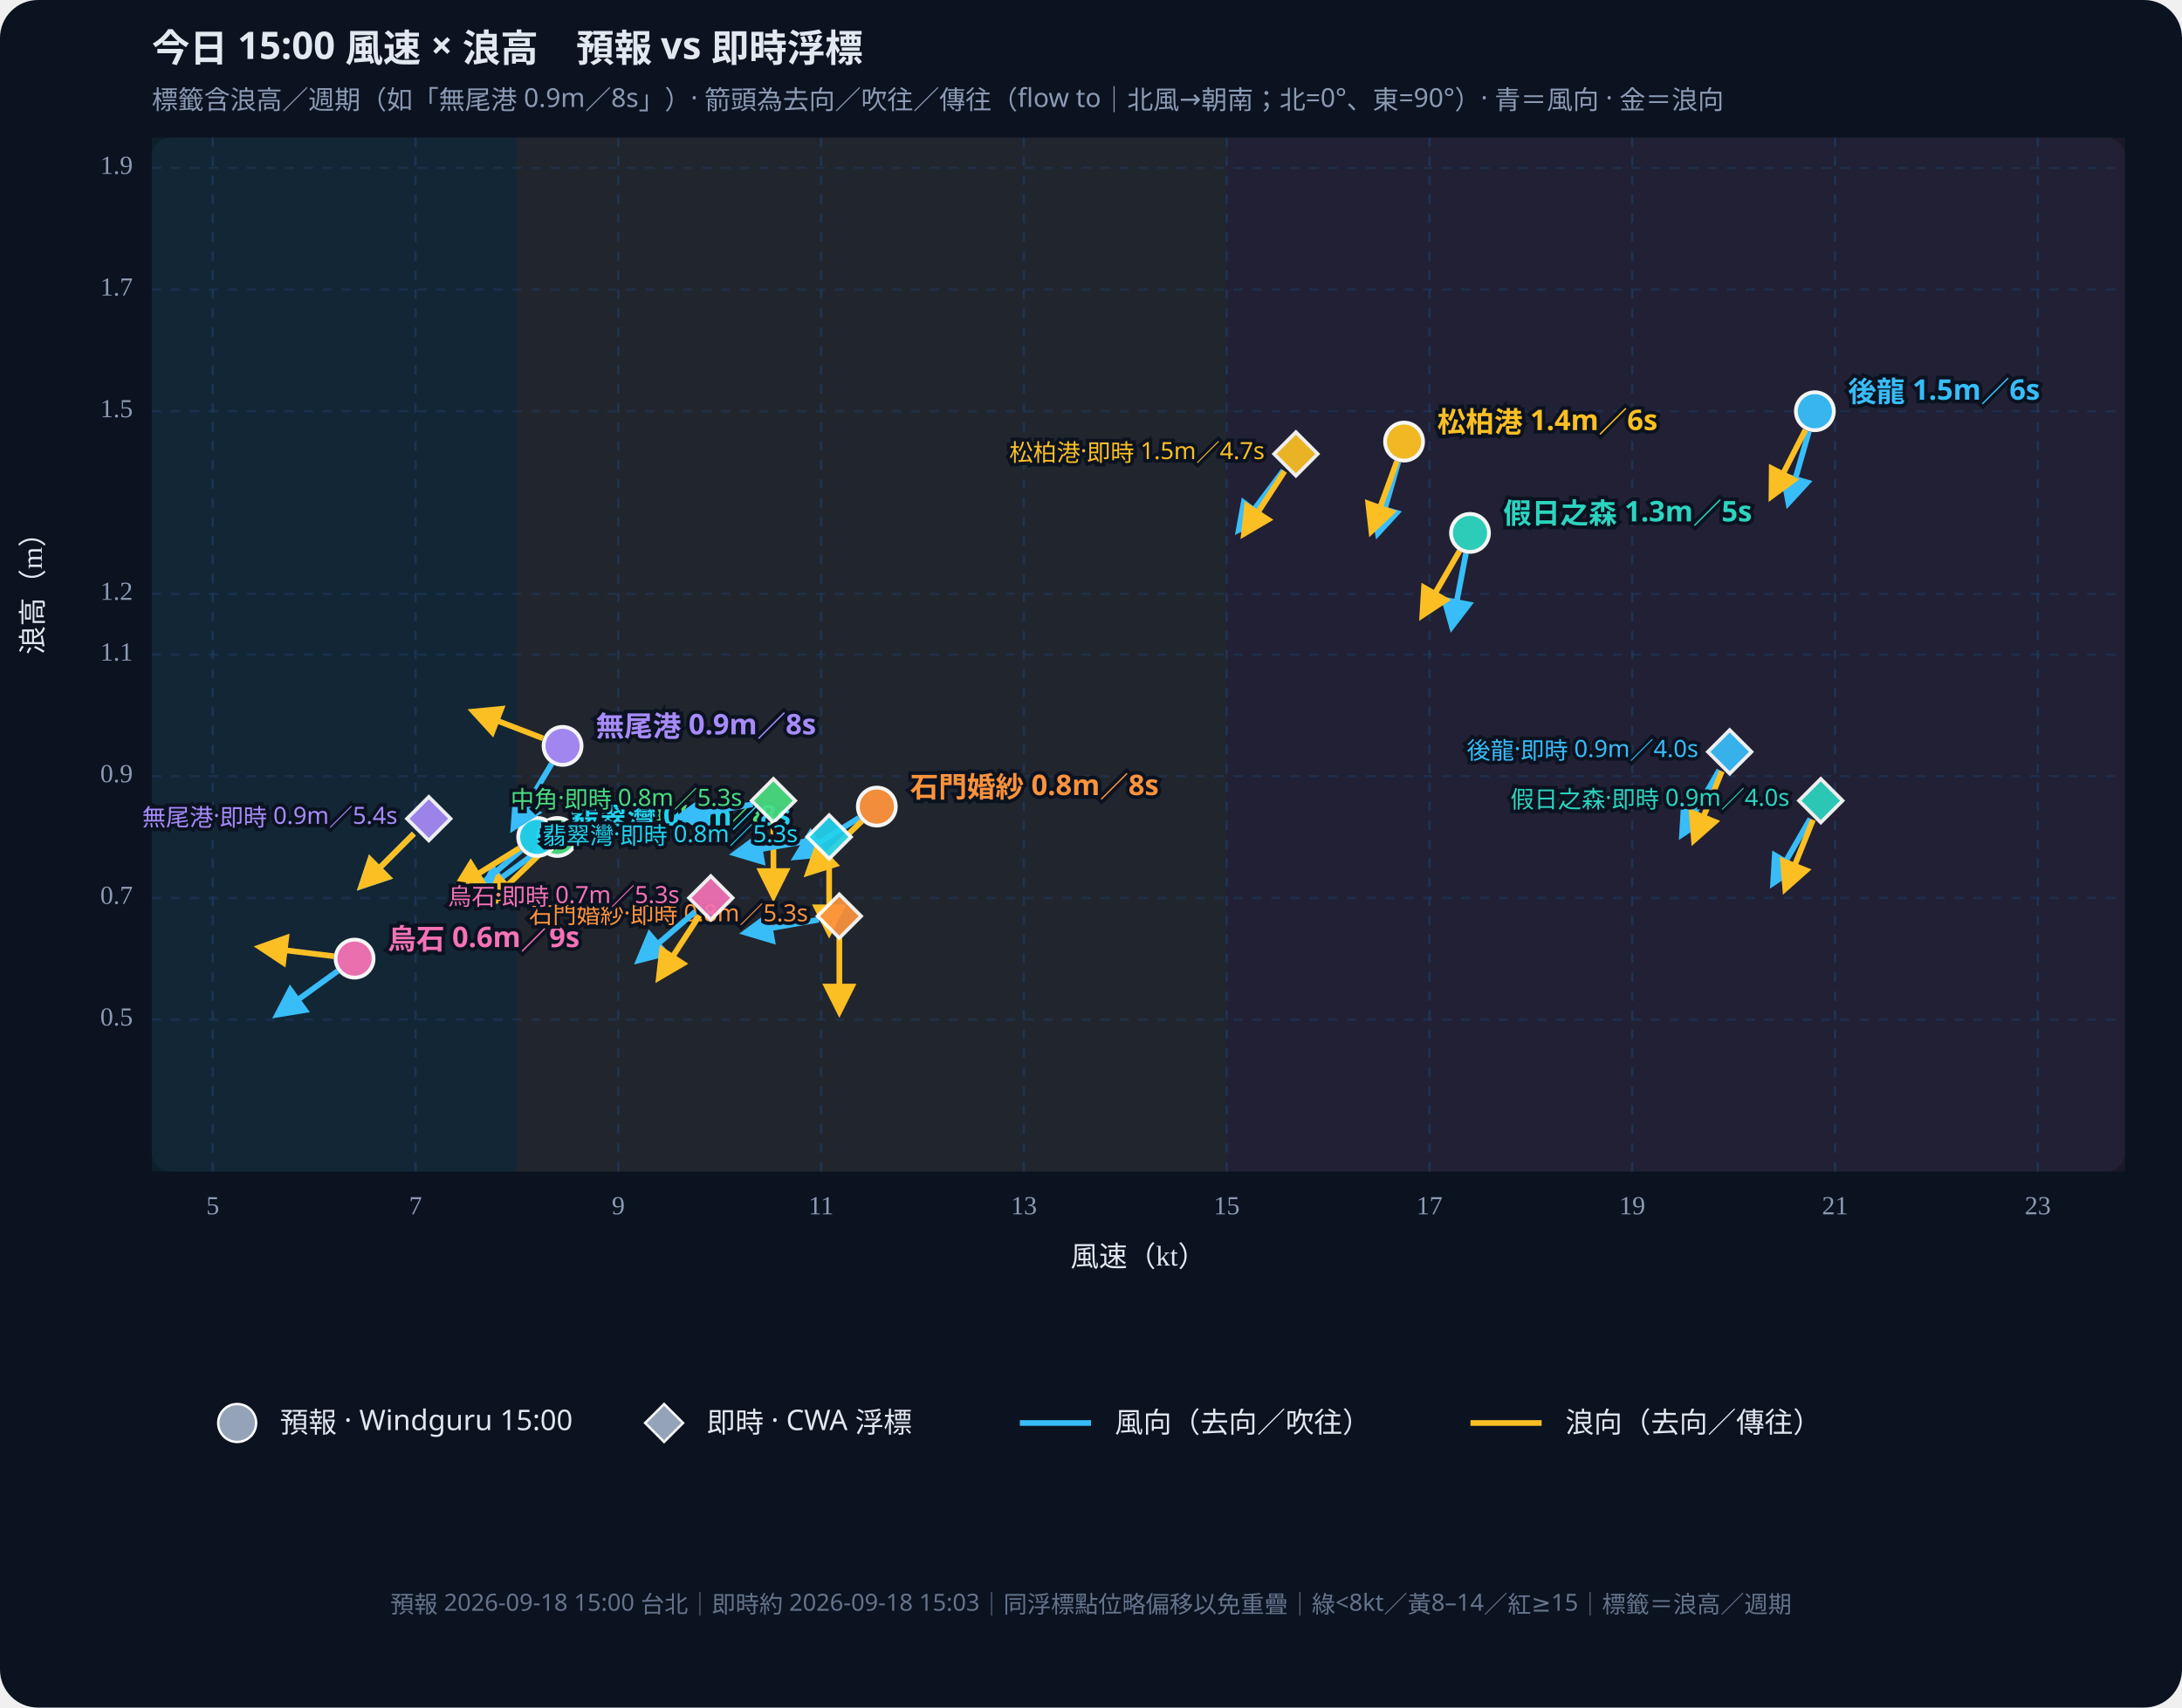
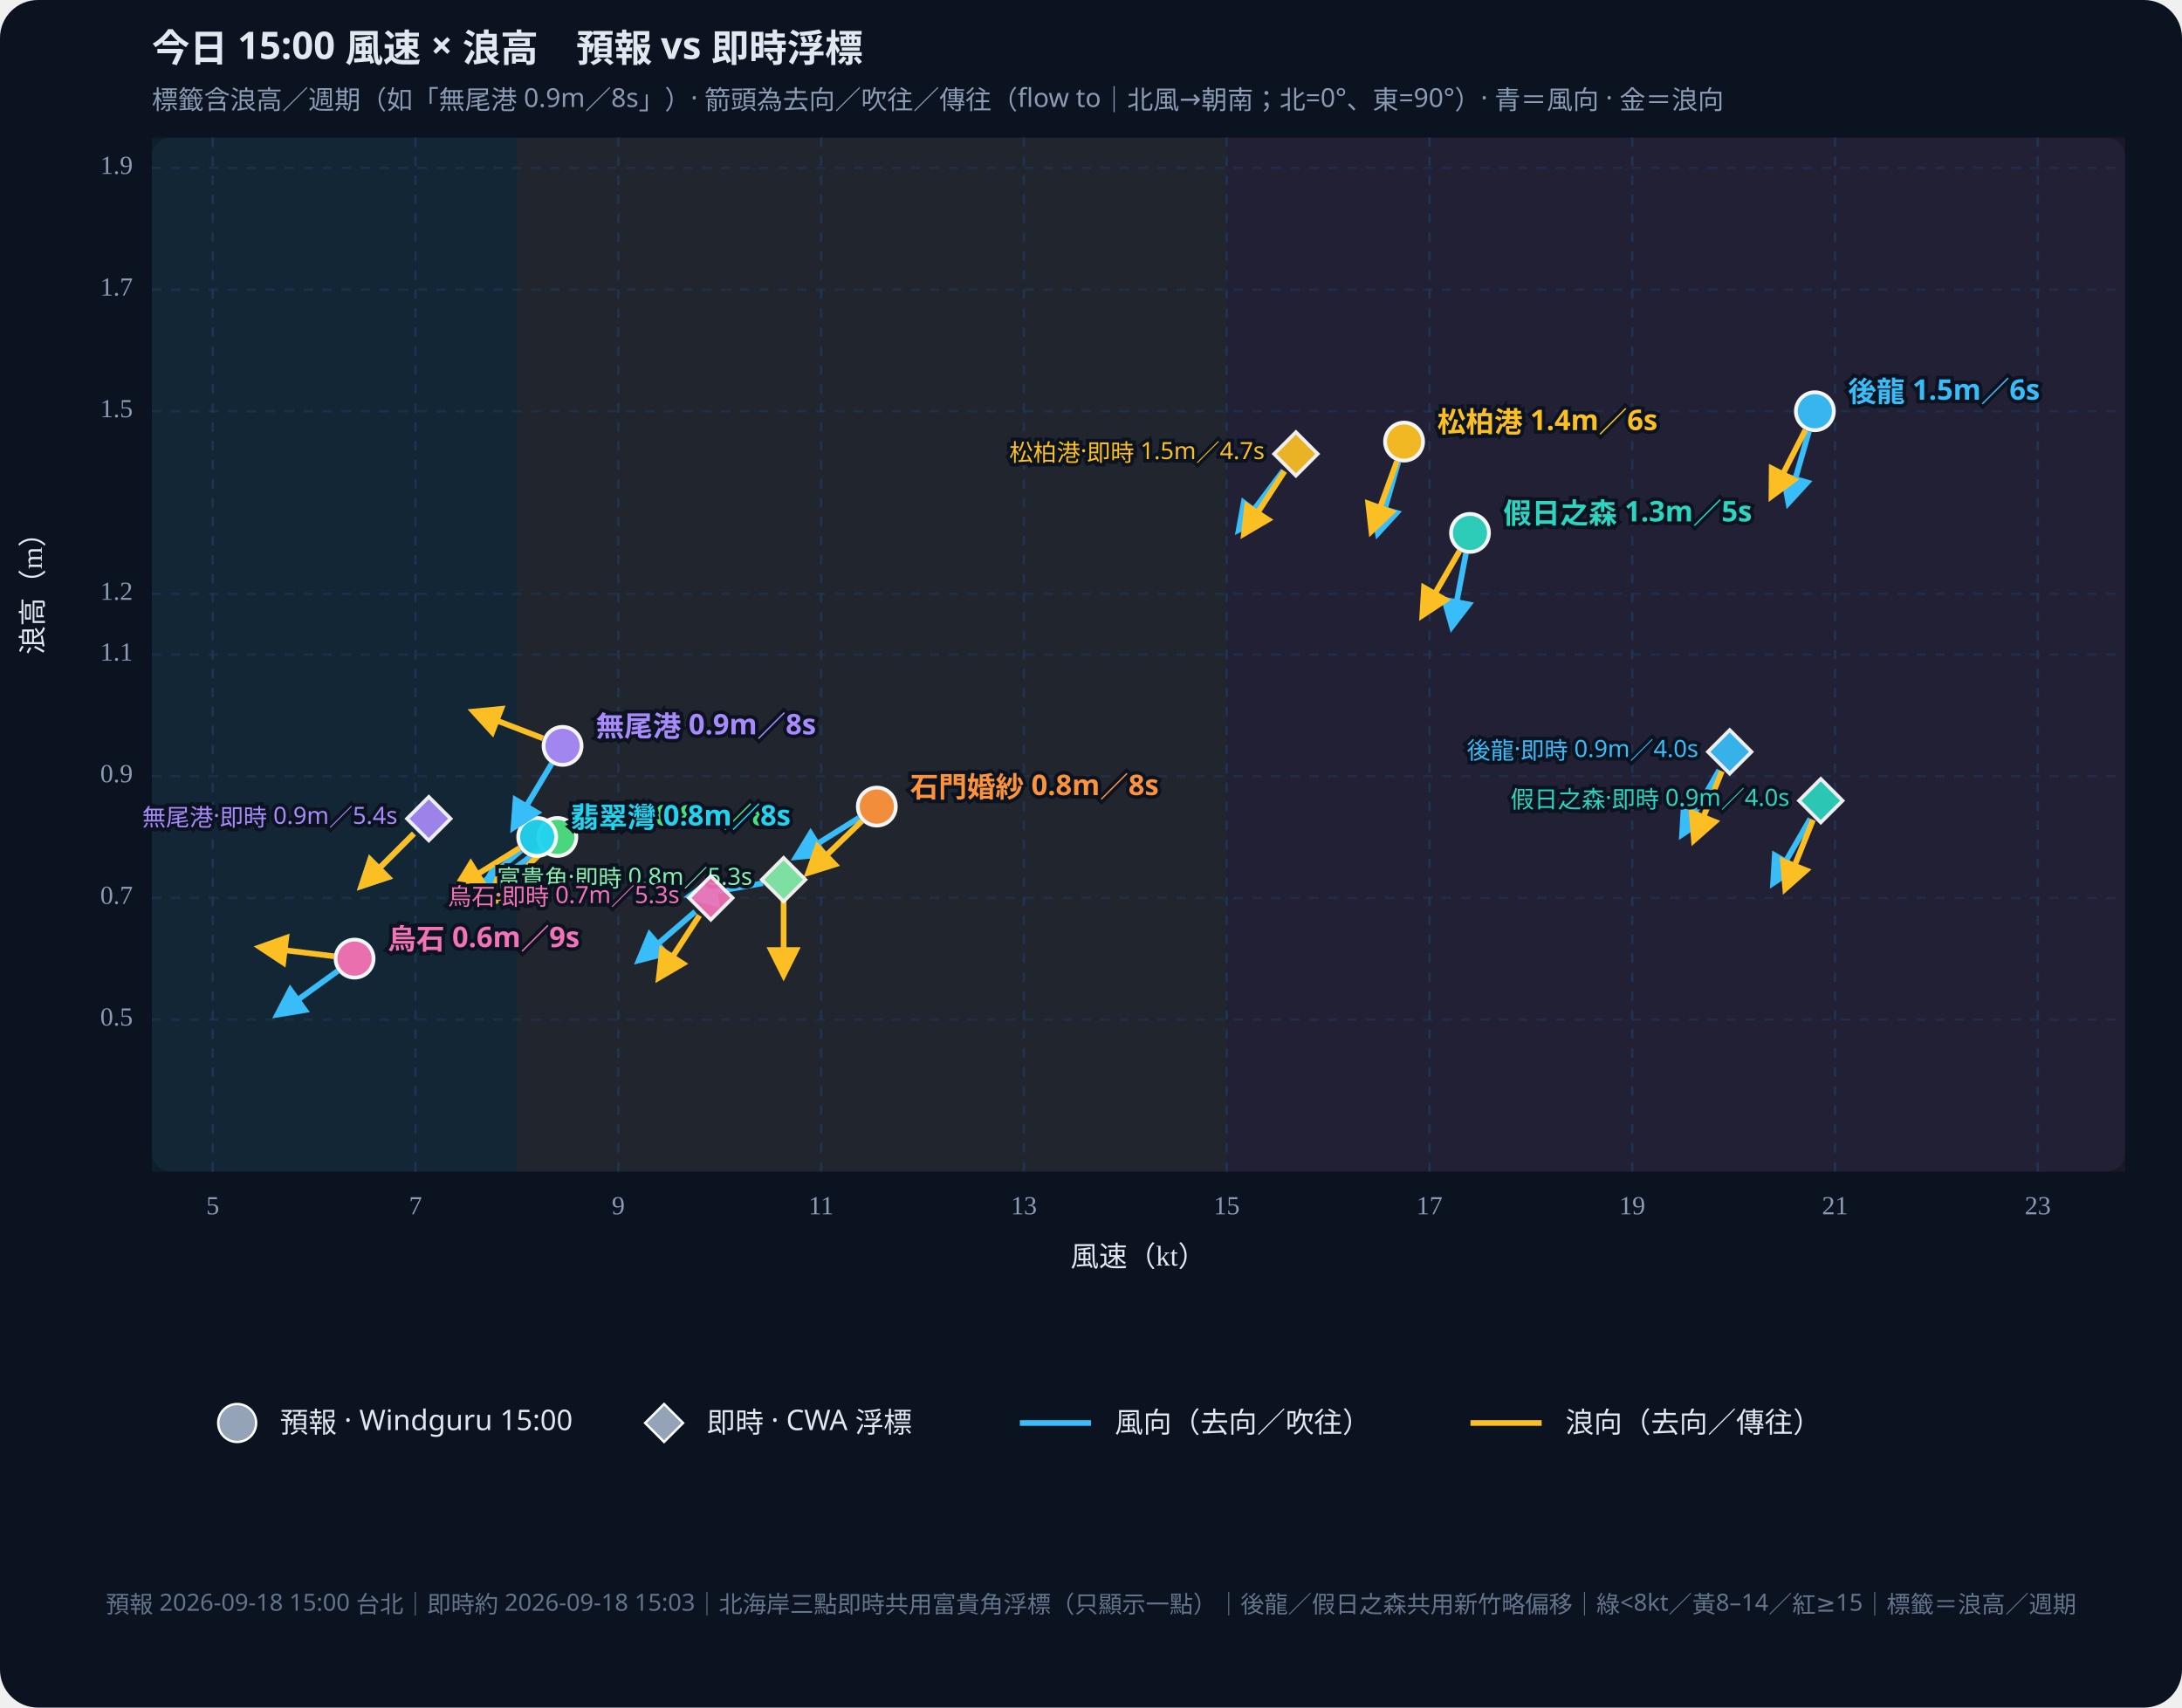
<svg xmlns="http://www.w3.org/2000/svg" viewBox="0 0 920 720" role="img" aria-label="今日15時風速與浪高散佈圖，標籤含浪高與週期，含風向與浪向箭頭（去向）" style="width:100%;height:auto;display:block">
  <rect width="920" height="720" fill="#0b1220" rx="16" />
  <rect x="64" y="58" width="832" height="436" fill="#111a2e" rx="8" />
  <rect x="64.0" y="58" width="153.9" height="436" fill="#34d399" opacity="0.07" />
  <rect x="217.9" y="58" width="299.3" height="436" fill="#fbbf24" opacity="0.07" />
  <rect x="517.2" y="58" width="378.8" height="436" fill="#fb7185" opacity="0.07" />
  <defs>
    <marker id="arrow-38bdf8" viewBox="0 0 10 10" refX="8" refY="5" markerWidth="6" markerHeight="6" orient="auto-start-reverse">
      <path d="M0,0 L10,5 L0,10 z" fill="#38bdf8" />
    </marker>
    <marker id="arrow-fbbf24" viewBox="0 0 10 10" refX="8" refY="5" markerWidth="6" markerHeight="6" orient="auto-start-reverse">
      <path d="M0,0 L10,5 L0,10 z" fill="#fbbf24" />
    </marker>
  </defs>
  <text x="64" y="26" fill="#e2e8f0" font-size="16" font-weight="700" font-family="Noto Sans TC,system-ui,sans-serif">今日 15:00 風速 × 浪高　預報 vs 即時浮標</text>
  <text x="64" y="46" fill="#8b9bb4" font-size="11" font-family="Noto Sans TC,system-ui,sans-serif">標籤含浪高／週期（如「無尾港 0.9m／8s」）· 箭頭為去向／吹往／傳往（flow to｜北風→朝南；北=0°、東=90°）· 青＝風向 · 金＝浪向</text>
  <line x1="89.7" y1="58" x2="89.7" y2="494" stroke="#1e3a5f" stroke-dasharray="4 4" opacity="0.7" />
  <text x="89.7" y="512" text-anchor="middle" fill="#8b9bb4" font-size="11">5</text>
  <line x1="175.2" y1="58" x2="175.2" y2="494" stroke="#1e3a5f" stroke-dasharray="4 4" opacity="0.7" />
  <text x="175.2" y="512" text-anchor="middle" fill="#8b9bb4" font-size="11">7</text>
  <line x1="260.7" y1="58" x2="260.7" y2="494" stroke="#1e3a5f" stroke-dasharray="4 4" opacity="0.7" />
  <text x="260.7" y="512" text-anchor="middle" fill="#8b9bb4" font-size="11">9</text>
  <line x1="346.2" y1="58" x2="346.2" y2="494" stroke="#1e3a5f" stroke-dasharray="4 4" opacity="0.7" />
  <text x="346.2" y="512" text-anchor="middle" fill="#8b9bb4" font-size="11">11</text>
  <line x1="431.7" y1="58" x2="431.7" y2="494" stroke="#1e3a5f" stroke-dasharray="4 4" opacity="0.7" />
  <text x="431.7" y="512" text-anchor="middle" fill="#8b9bb4" font-size="11">13</text>
  <line x1="517.2" y1="58" x2="517.2" y2="494" stroke="#1e3a5f" stroke-dasharray="4 4" opacity="0.7" />
  <text x="517.2" y="512" text-anchor="middle" fill="#8b9bb4" font-size="11">15</text>
  <line x1="602.7" y1="58" x2="602.7" y2="494" stroke="#1e3a5f" stroke-dasharray="4 4" opacity="0.7" />
  <text x="602.7" y="512" text-anchor="middle" fill="#8b9bb4" font-size="11">17</text>
  <line x1="688.2" y1="58" x2="688.2" y2="494" stroke="#1e3a5f" stroke-dasharray="4 4" opacity="0.7" />
  <text x="688.2" y="512" text-anchor="middle" fill="#8b9bb4" font-size="11">19</text>
  <line x1="773.7" y1="58" x2="773.7" y2="494" stroke="#1e3a5f" stroke-dasharray="4 4" opacity="0.7" />
  <text x="773.7" y="512" text-anchor="middle" fill="#8b9bb4" font-size="11">21</text>
  <line x1="859.2" y1="58" x2="859.2" y2="494" stroke="#1e3a5f" stroke-dasharray="4 4" opacity="0.7" />
  <text x="859.2" y="512" text-anchor="middle" fill="#8b9bb4" font-size="11">23</text>
  <line x1="64" y1="429.9" x2="896" y2="429.9" stroke="#1e3a5f" stroke-dasharray="4 4" opacity="0.5" />
  <text x="56" y="429.9" text-anchor="end" dominant-baseline="middle" fill="#8b9bb4" font-size="11">0.5</text>
  <line x1="64" y1="378.6" x2="896" y2="378.6" stroke="#1e3a5f" stroke-dasharray="4 4" opacity="0.5" />
  <text x="56" y="378.6" text-anchor="end" dominant-baseline="middle" fill="#8b9bb4" font-size="11">0.7</text>
  <line x1="64" y1="327.3" x2="896" y2="327.3" stroke="#1e3a5f" stroke-dasharray="4 4" opacity="0.5" />
  <text x="56" y="327.3" text-anchor="end" dominant-baseline="middle" fill="#8b9bb4" font-size="11">0.9</text>
  <line x1="64" y1="276.0" x2="896" y2="276.0" stroke="#1e3a5f" stroke-dasharray="4 4" opacity="0.5" />
  <text x="56" y="276.0" text-anchor="end" dominant-baseline="middle" fill="#8b9bb4" font-size="11">1.1</text>
  <line x1="64" y1="250.4" x2="896" y2="250.4" stroke="#1e3a5f" stroke-dasharray="4 4" opacity="0.5" />
  <text x="56" y="250.4" text-anchor="end" dominant-baseline="middle" fill="#8b9bb4" font-size="11">1.2</text>
  <line x1="64" y1="173.4" x2="896" y2="173.4" stroke="#1e3a5f" stroke-dasharray="4 4" opacity="0.5" />
  <text x="56" y="173.4" text-anchor="end" dominant-baseline="middle" fill="#8b9bb4" font-size="11">1.5</text>
  <line x1="64" y1="122.1" x2="896" y2="122.1" stroke="#1e3a5f" stroke-dasharray="4 4" opacity="0.5" />
  <text x="56" y="122.1" text-anchor="end" dominant-baseline="middle" fill="#8b9bb4" font-size="11">1.7</text>
  <line x1="64" y1="70.8" x2="896" y2="70.8" stroke="#1e3a5f" stroke-dasharray="4 4" opacity="0.5" />
  <text x="56" y="70.8" text-anchor="end" dominant-baseline="middle" fill="#8b9bb4" font-size="11">1.9</text>
  <text x="480.0" y="534" text-anchor="middle" fill="#e2e8f0" font-size="12">風速（kt）</text>
  <text x="18" y="276.0" fill="#e2e8f0" font-size="12" transform="rotate(-90 18 276.0)">浪高（m）</text>
  <line x1="762.7" y1="181.9" x2="754.1" y2="211.9" stroke="#38bdf8" stroke-width="2.4" marker-end="url(#arrow-38bdf8)" />
  <line x1="761.2" y1="181.3" x2="747.0" y2="209.1" stroke="#fbbf24" stroke-width="2.4" marker-end="url(#arrow-fbbf24)" />
  <circle cx="765.2" cy="173.4" r="8.0" fill="#38bdf8" stroke="#fff" stroke-width="1.6" opacity="0.95" />
  <text x="779.2" y="169.4" text-anchor="start" fill="#38bdf8" font-size="12" font-weight="700" font-family="Noto Sans TC,system-ui,sans-serif" stroke="#0b1220" stroke-width="3" paint-order="stroke">後龍 1.5m／6s</text>
  <line x1="618.1" y1="233.3" x2="612.2" y2="264.0" stroke="#38bdf8" stroke-width="2.4" marker-end="url(#arrow-38bdf8)" />
  <line x1="615.4" y1="232.3" x2="599.8" y2="259.3" stroke="#fbbf24" stroke-width="2.4" marker-end="url(#arrow-fbbf24)" />
  <circle cx="619.8" cy="224.7" r="8.0" fill="#2dd4bf" stroke="#fff" stroke-width="1.6" opacity="0.95" />
  <text x="633.8" y="220.7" text-anchor="start" fill="#2dd4bf" font-size="12" font-weight="700" font-family="Noto Sans TC,system-ui,sans-serif" stroke="#0b1220" stroke-width="3" paint-order="stroke">假日之森 1.3m／5s</text>
  <line x1="589.6" y1="194.7" x2="581.0" y2="224.7" stroke="#38bdf8" stroke-width="2.4" marker-end="url(#arrow-38bdf8)" />
  <line x1="589.0" y1="194.5" x2="578.3" y2="223.8" stroke="#fbbf24" stroke-width="2.4" marker-end="url(#arrow-fbbf24)" />
  <circle cx="592.0" cy="186.2" r="8.0" fill="#fbbf24" stroke="#fff" stroke-width="1.6" opacity="0.95" />
  <text x="606.0" y="182.2" text-anchor="start" fill="#fbbf24" font-size="12" font-weight="700" font-family="Noto Sans TC,system-ui,sans-serif" stroke="#0b1220" stroke-width="3" paint-order="stroke">松柏港 1.4m／6s</text>
  <line x1="227.9" y1="358.1" x2="202.7" y2="376.5" stroke="#38bdf8" stroke-width="2.4" marker-end="url(#arrow-38bdf8)" />
  <line x1="228.7" y1="359.1" x2="206.2" y2="380.7" stroke="#fbbf24" stroke-width="2.4" marker-end="url(#arrow-fbbf24)" />
  <circle cx="235.0" cy="352.9" r="8.0" fill="#4ade80" stroke="#fff" stroke-width="1.6" opacity="0.95" />
  <text x="249.0" y="348.9" text-anchor="start" fill="#4ade80" font-size="12" font-weight="700" font-family="Noto Sans TC,system-ui,sans-serif" stroke="#0b1220" stroke-width="3" paint-order="stroke">中角 0.8m／8s</text>
  <line x1="219.7" y1="358.6" x2="195.8" y2="378.7" stroke="#38bdf8" stroke-width="2.4" marker-end="url(#arrow-38bdf8)" />
  <line x1="219.0" y1="357.6" x2="192.5" y2="374.1" stroke="#fbbf24" stroke-width="2.4" marker-end="url(#arrow-fbbf24)" />
  <circle cx="226.5" cy="352.9" r="8.0" fill="#22d3ee" stroke="#fff" stroke-width="1.6" opacity="0.95" />
  <text x="240.5" y="348.9" text-anchor="start" fill="#22d3ee" font-size="12" font-weight="700" font-family="Noto Sans TC,system-ui,sans-serif" stroke="#0b1220" stroke-width="3" paint-order="stroke">翡翠灣 0.8m／8s</text>
  <line x1="362.2" y1="344.8" x2="335.8" y2="361.3" stroke="#38bdf8" stroke-width="2.4" marker-end="url(#arrow-38bdf8)" />
  <line x1="363.4" y1="346.2" x2="340.9" y2="367.9" stroke="#fbbf24" stroke-width="2.4" marker-end="url(#arrow-fbbf24)" />
  <circle cx="369.7" cy="340.1" r="8.0" fill="#fb923c" stroke="#fff" stroke-width="1.6" opacity="0.95" />
  <text x="383.7" y="336.1" text-anchor="start" fill="#fb923c" font-size="12" font-weight="700" font-family="Noto Sans TC,system-ui,sans-serif" stroke="#0b1220" stroke-width="3" paint-order="stroke">石門婚紗 0.8m／8s</text>
  <line x1="232.6" y1="322.0" x2="216.6" y2="348.8" stroke="#38bdf8" stroke-width="2.4" marker-end="url(#arrow-38bdf8)" />
  <line x1="228.9" y1="311.3" x2="199.8" y2="300.1" stroke="#fbbf24" stroke-width="2.4" marker-end="url(#arrow-fbbf24)" />
  <circle cx="237.2" cy="314.5" r="8.0" fill="#a78bfa" stroke="#fff" stroke-width="1.6" opacity="0.95" />
  <text x="251.2" y="310.5" text-anchor="start" fill="#a78bfa" font-size="12" font-weight="700" font-family="Noto Sans TC,system-ui,sans-serif" stroke="#0b1220" stroke-width="3" paint-order="stroke">無尾港 0.9m／8s</text>
  <line x1="142.4" y1="409.4" x2="117.1" y2="427.7" stroke="#38bdf8" stroke-width="2.4" marker-end="url(#arrow-38bdf8)" />
  <line x1="140.8" y1="403.2" x2="109.8" y2="399.4" stroke="#fbbf24" stroke-width="2.4" marker-end="url(#arrow-fbbf24)" />
  <circle cx="149.5" cy="404.2" r="8.0" fill="#f472b6" stroke="#fff" stroke-width="1.6" opacity="0.95" />
  <text x="163.5" y="400.2" text-anchor="start" fill="#f472b6" font-size="12" font-weight="700" font-family="Noto Sans TC,system-ui,sans-serif" stroke="#0b1220" stroke-width="3" paint-order="stroke">烏石 0.6m／9s</text>
  <line x1="724.9" y1="324.7" x2="709.3" y2="351.7" stroke="#38bdf8" stroke-width="2.4" marker-end="url(#arrow-38bdf8)" />
  <line x1="726.0" y1="325.2" x2="714.3" y2="354.1" stroke="#fbbf24" stroke-width="2.4" marker-end="url(#arrow-fbbf24)" />
  <polygon points="729.3,307.8 738.5,317.0 729.3,326.2 720.1,317.0" fill="#38bdf8" stroke="#fff" stroke-width="1.5" opacity="0.92" />
  <text x="716.1" y="320.0" text-anchor="end" fill="#38bdf8" font-size="10" font-family="Noto Sans TC,system-ui,sans-serif" stroke="#0b1220" stroke-width="3" paint-order="stroke">後龍·即時 0.9m／4.0s</text>
  <line x1="763.3" y1="345.2" x2="747.7" y2="372.2" stroke="#38bdf8" stroke-width="2.4" marker-end="url(#arrow-38bdf8)" />
  <line x1="764.4" y1="345.7" x2="752.8" y2="374.6" stroke="#fbbf24" stroke-width="2.4" marker-end="url(#arrow-fbbf24)" />
  <polygon points="767.7,328.4 776.9,337.6 767.7,346.8 758.5,337.6" fill="#2dd4bf" stroke="#fff" stroke-width="1.5" opacity="0.92" />
  <text x="754.5" y="340.6" text-anchor="end" fill="#2dd4bf" font-size="10" font-family="Noto Sans TC,system-ui,sans-serif" stroke="#0b1220" stroke-width="3" paint-order="stroke">假日之森·即時 0.9m／4.0s</text>
  <line x1="541.1" y1="198.4" x2="522.4" y2="223.3" stroke="#38bdf8" stroke-width="2.4" marker-end="url(#arrow-38bdf8)" />
  <line x1="541.6" y1="198.7" x2="524.6" y2="224.9" stroke="#fbbf24" stroke-width="2.4" marker-end="url(#arrow-fbbf24)" />
  <polygon points="546.4,182.2 555.6,191.4 546.4,200.6 537.2,191.4" fill="#fbbf24" stroke="#fff" stroke-width="1.5" opacity="0.92" />
  <text x="533.2" y="194.4" text-anchor="end" fill="#fbbf24" font-size="10" font-family="Noto Sans TC,system-ui,sans-serif" stroke="#0b1220" stroke-width="3" paint-order="stroke">松柏港·即時 1.5m／4.7s</text>
-   <line x1="317.4" y1="339.1" x2="286.7" y2="344.5" stroke="#38bdf8" stroke-width="2.4" marker-end="url(#arrow-38bdf8)" />
-   <line x1="326.1" y1="346.4" x2="326.1" y2="377.6" stroke="#fbbf24" stroke-width="2.4" marker-end="url(#arrow-fbbf24)" />
-   <polygon points="326.1,328.4 335.3,337.6 326.1,346.8 316.9,337.6" fill="#4ade80" stroke="#fff" stroke-width="1.5" opacity="0.92" />
-   <text x="312.9" y="340.6" text-anchor="end" fill="#4ade80" font-size="10" font-family="Noto Sans TC,system-ui,sans-serif" stroke="#0b1220" stroke-width="3" paint-order="stroke">中角·即時 0.8m／5.3s</text>
-   <line x1="340.9" y1="354.5" x2="310.2" y2="359.9" stroke="#38bdf8" stroke-width="2.4" marker-end="url(#arrow-38bdf8)" />
-   <line x1="349.6" y1="361.7" x2="349.6" y2="392.9" stroke="#fbbf24" stroke-width="2.4" marker-end="url(#arrow-fbbf24)" />
-   <polygon points="349.6,343.7 358.8,352.9 349.6,362.1 340.4,352.9" fill="#22d3ee" stroke="#fff" stroke-width="1.5" opacity="0.92" />
-   <text x="336.4" y="355.9" text-anchor="end" fill="#22d3ee" font-size="10" font-family="Noto Sans TC,system-ui,sans-serif" stroke="#0b1220" stroke-width="3" paint-order="stroke">翡翠灣·即時 0.8m／5.3s</text>
-   <line x1="345.2" y1="387.8" x2="314.5" y2="393.2" stroke="#38bdf8" stroke-width="2.4" marker-end="url(#arrow-38bdf8)" />
-   <line x1="353.9" y1="395.1" x2="353.9" y2="426.3" stroke="#fbbf24" stroke-width="2.4" marker-end="url(#arrow-fbbf24)" />
-   <polygon points="353.9,377.1 363.1,386.3 353.9,395.5 344.7,386.3" fill="#fb923c" stroke="#fff" stroke-width="1.5" opacity="0.92" />
-   <text x="340.7" y="389.3" text-anchor="end" fill="#fb923c" font-size="10" font-family="Noto Sans TC,system-ui,sans-serif" stroke="#0b1220" stroke-width="3" paint-order="stroke">石門婚紗·即時 0.8m／5.3s</text>
+   <line x1="321.7" y1="372.4" x2="291.0" y2="377.8" stroke="#38bdf8" stroke-width="2.4" marker-end="url(#arrow-38bdf8)" />
+   <line x1="330.4" y1="379.7" x2="330.4" y2="410.9" stroke="#fbbf24" stroke-width="2.4" marker-end="url(#arrow-fbbf24)" />
+   <polygon points="330.4,361.7 339.6,370.9 330.4,380.1 321.2,370.9" fill="#86efac" stroke="#fff" stroke-width="1.5" opacity="0.92" />
+   <text x="317.2" y="373.9" text-anchor="end" fill="#86efac" font-size="10" font-family="Noto Sans TC,system-ui,sans-serif" stroke="#0b1220" stroke-width="3" paint-order="stroke">富貴角·即時 0.8m／5.3s</text>
  <line x1="174.5" y1="351.5" x2="152.5" y2="373.5" stroke="#38bdf8" stroke-width="2.4" marker-end="url(#arrow-38bdf8)" />
  <line x1="174.5" y1="351.5" x2="152.5" y2="373.5" stroke="#fbbf24" stroke-width="2.4" marker-end="url(#arrow-fbbf24)" />
  <polygon points="180.8,336.0 190.0,345.2 180.8,354.4 171.6,345.2" fill="#a78bfa" stroke="#fff" stroke-width="1.5" opacity="0.92" />
  <text x="167.6" y="348.2" text-anchor="end" fill="#a78bfa" font-size="10" font-family="Noto Sans TC,system-ui,sans-serif" stroke="#0b1220" stroke-width="3" paint-order="stroke">無尾港·即時 0.9m／5.4s</text>
  <line x1="293.1" y1="384.4" x2="269.5" y2="404.8" stroke="#38bdf8" stroke-width="2.4" marker-end="url(#arrow-38bdf8)" />
  <line x1="294.9" y1="386.0" x2="277.9" y2="412.1" stroke="#fbbf24" stroke-width="2.4" marker-end="url(#arrow-fbbf24)" />
  <polygon points="299.7,369.4 308.9,378.6 299.7,387.8 290.5,378.6" fill="#f472b6" stroke="#fff" stroke-width="1.5" opacity="0.92" />
  <text x="286.5" y="381.6" text-anchor="end" fill="#f472b6" font-size="10" font-family="Noto Sans TC,system-ui,sans-serif" stroke="#0b1220" stroke-width="3" paint-order="stroke">烏石·即時 0.7m／5.3s</text>
  <circle cx="100" cy="600" r="8" fill="#94a3b8" stroke="#fff" />
  <text x="118" y="604" fill="#e2e8f0" font-size="12" font-family="Noto Sans TC,system-ui,sans-serif">預報 · Windguru 15:00</text>
  <polygon points="280,592 288,600 280,608 272,600" fill="#94a3b8" stroke="#fff" />
  <text x="298" y="604" fill="#e2e8f0" font-size="12" font-family="Noto Sans TC,system-ui,sans-serif">即時 · CWA 浮標</text>
  <line x1="430" y1="600" x2="460" y2="600" stroke="#38bdf8" stroke-width="2.4" />
  <text x="470" y="604" fill="#e2e8f0" font-size="12" font-family="Noto Sans TC,system-ui,sans-serif">風向（去向／吹往）</text>
  <line x1="620" y1="600" x2="650" y2="600" stroke="#fbbf24" stroke-width="2.4" />
  <text x="660" y="604" fill="#e2e8f0" font-size="12" font-family="Noto Sans TC,system-ui,sans-serif">浪向（去向／傳往）</text>
-   <text x="460" y="680" text-anchor="middle" fill="#64748b" font-size="10" font-family="Noto Sans TC,system-ui,sans-serif">預報 2026-09-18 15:00 台北｜即時約 2026-09-18 15:03｜同浮標點位略偏移以免重疊｜綠&lt;8kt／黃8–14／紅≥15｜標籤＝浪高／週期</text>
+   <text x="460" y="680" text-anchor="middle" fill="#64748b" font-size="10" font-family="Noto Sans TC,system-ui,sans-serif">預報 2026-09-18 15:00 台北｜即時約 2026-09-18 15:03｜北海岸三點即時共用富貴角浮標（只顯示一點）｜後龍／假日之森共用新竹略偏移｜綠&lt;8kt／黃8–14／紅≥15｜標籤＝浪高／週期</text>
</svg>
